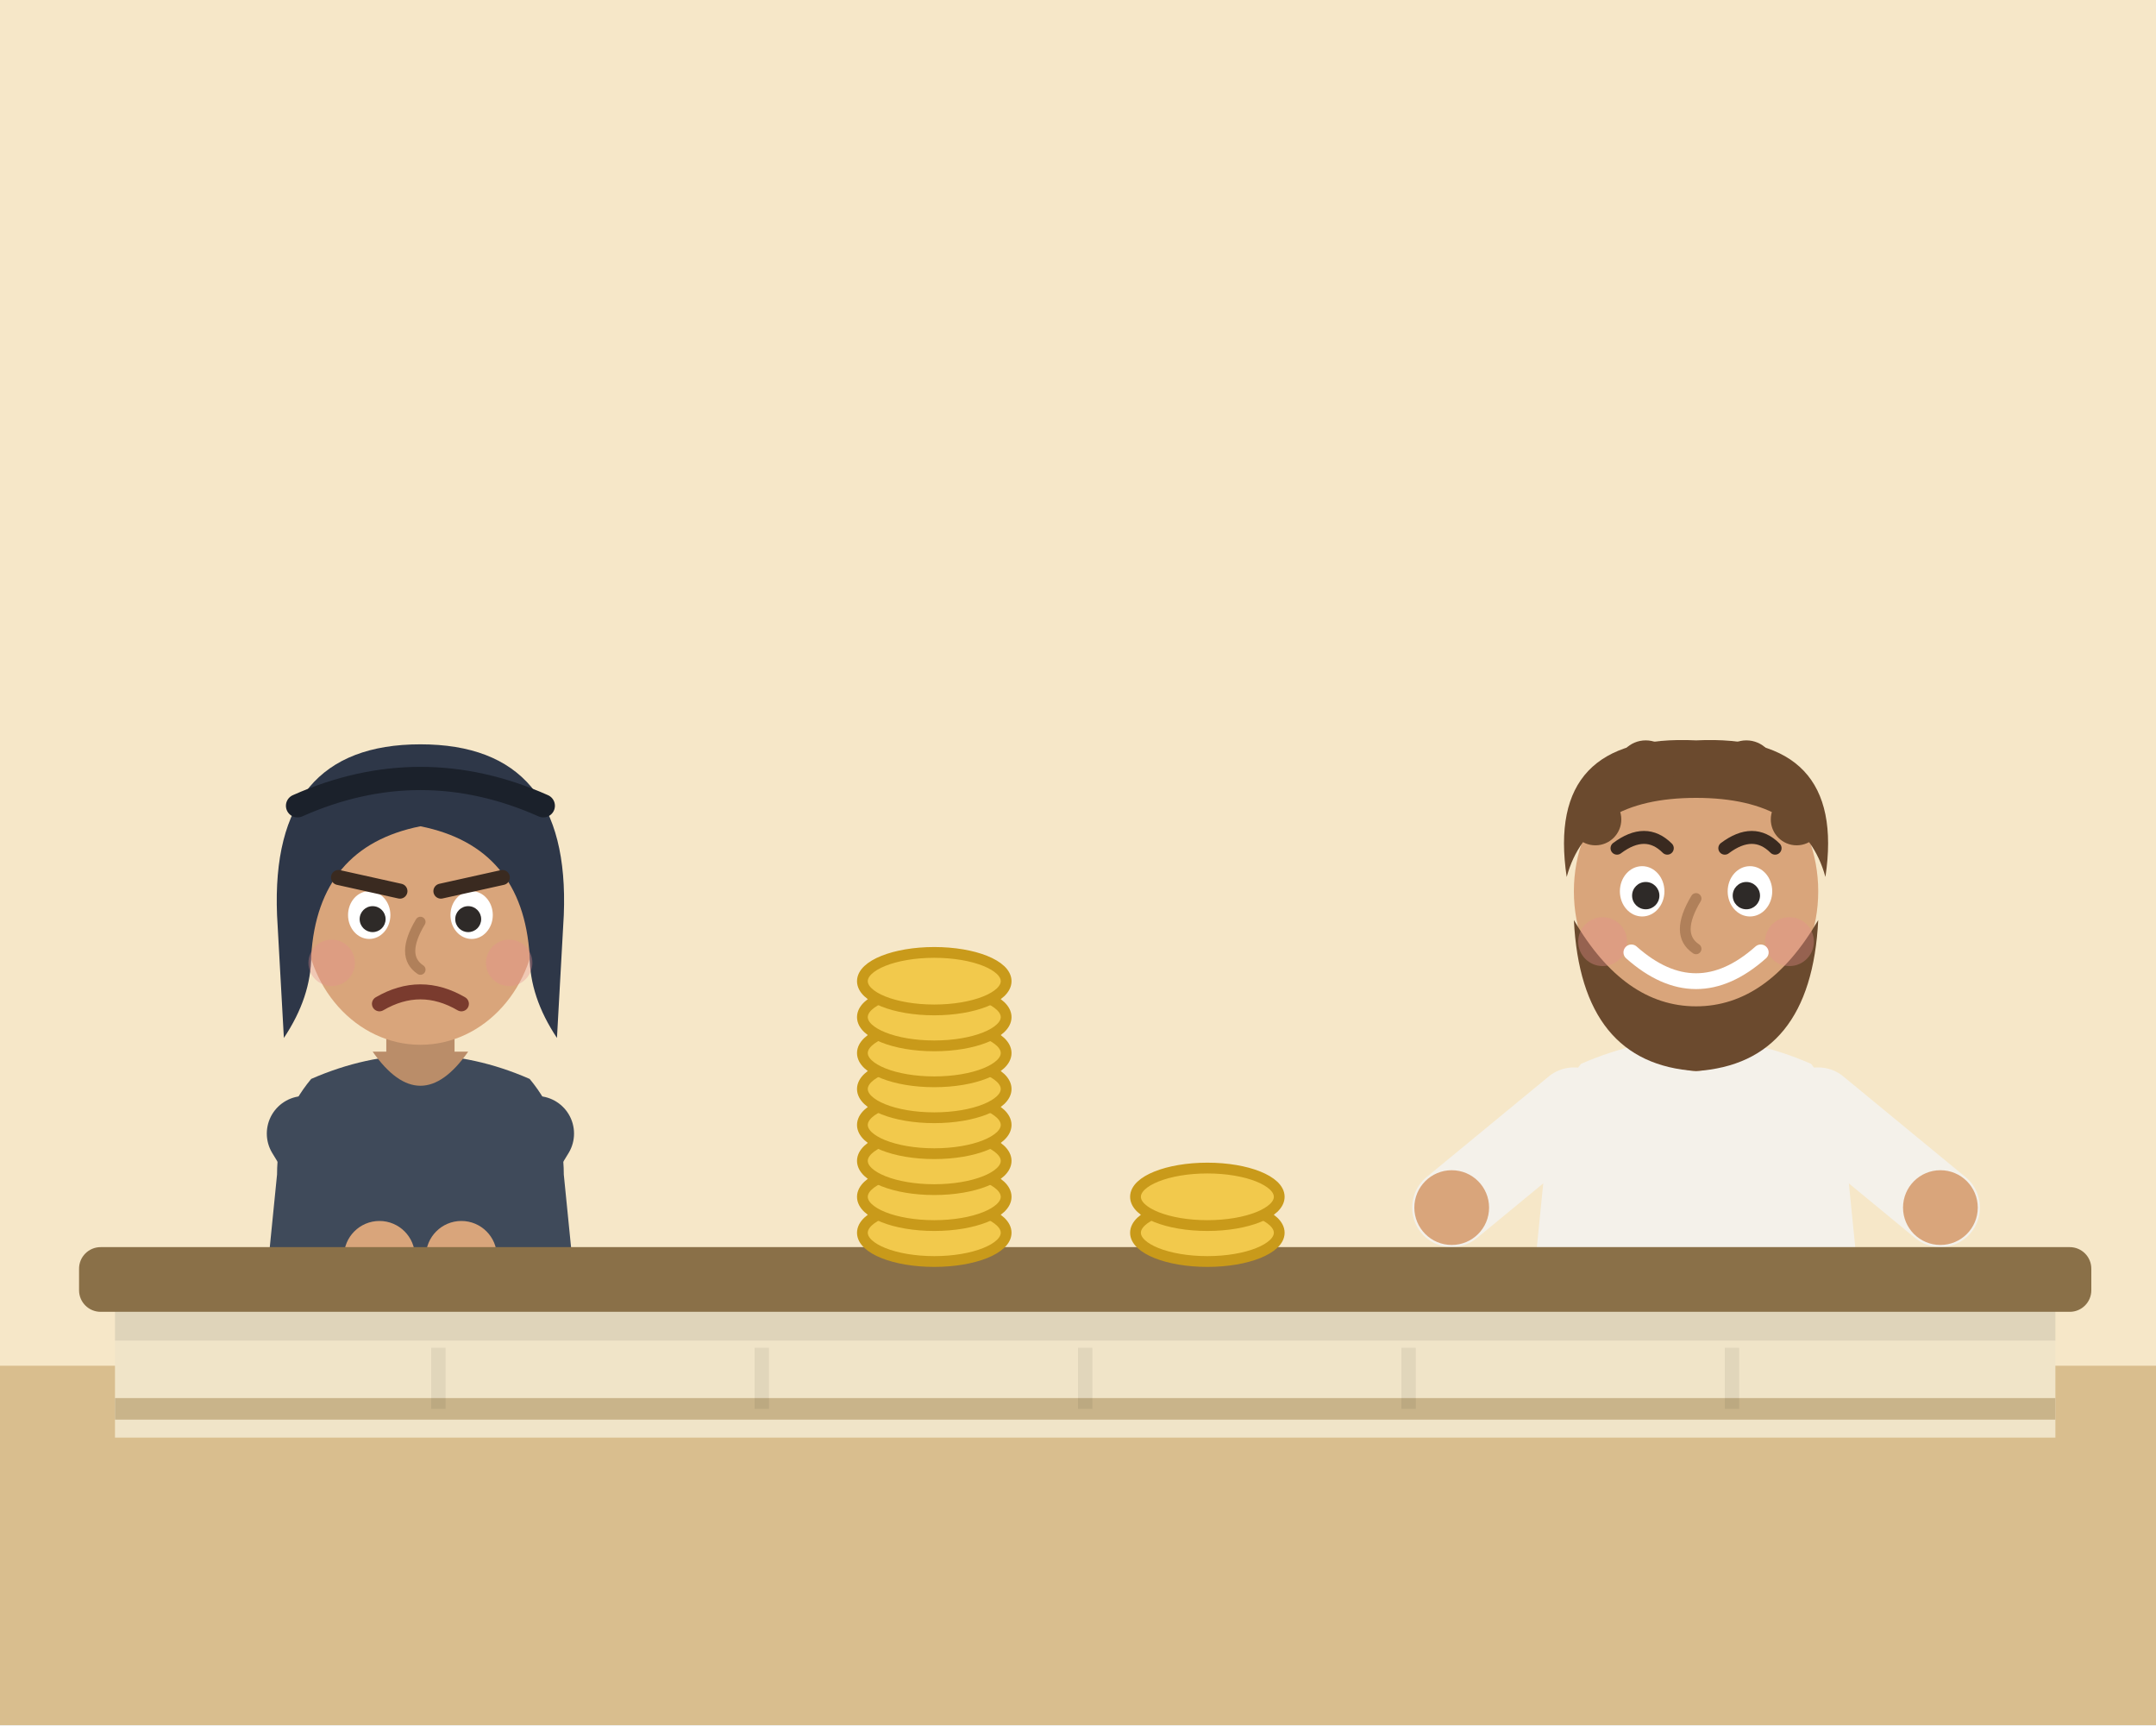
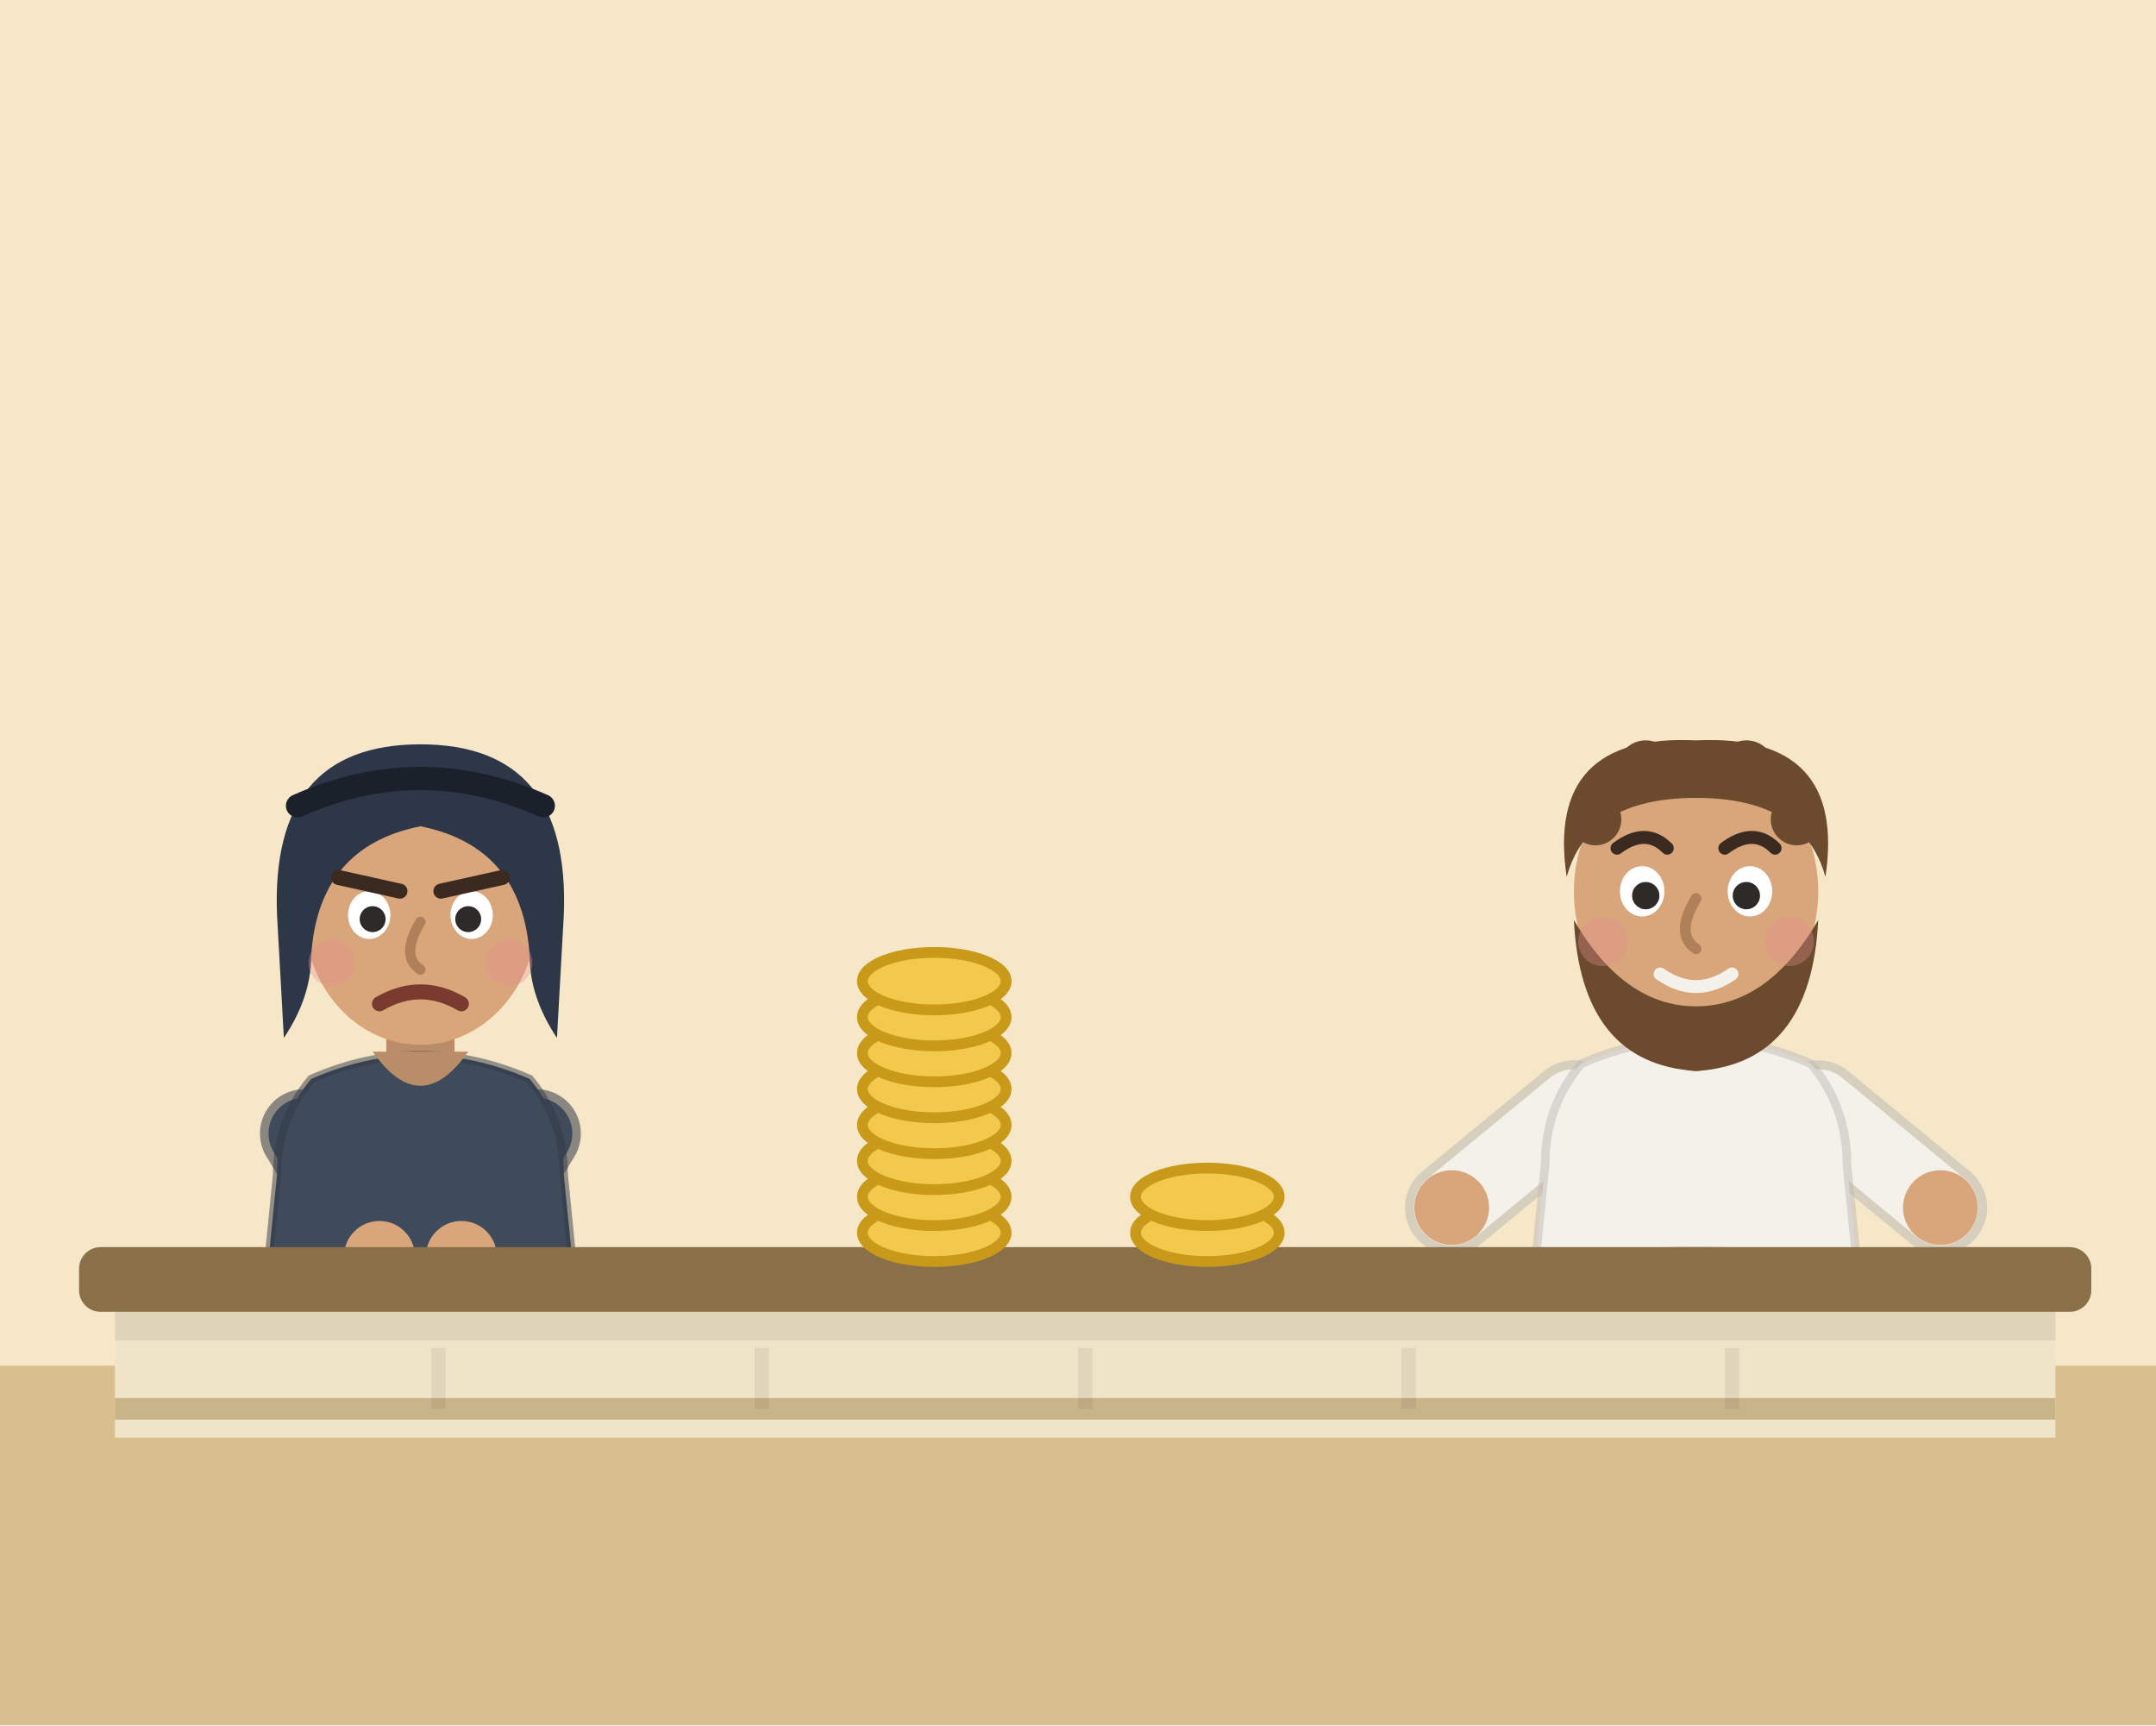
<svg xmlns="http://www.w3.org/2000/svg" viewBox="0 0 300 240">
  <rect width="300" height="240" fill="#F6E7C8" />
  <rect y="190" width="300" height="50" fill="#D9BE8E" />
  <g transform="translate(30,100.7) scale(0.95)">
-     <line x1="13" y1="60" x2="24" y2="78" stroke="#3F4A5A" stroke-width="11" stroke-linecap="round" />
-     <line x1="47" y1="60" x2="36" y2="78" stroke="#3F4A5A" stroke-width="11" stroke-linecap="round" />
+     <line x1="13" y1="60" x2="24" y2="78" stroke="#313946" stroke-width="13" stroke-linecap="round" opacity=".55" />
+     <line x1="13" y1="60" x2="24" y2="78" stroke="#3F4A5A" stroke-width="10.5" stroke-linecap="round" />
+     <line x1="47" y1="60" x2="36" y2="78" stroke="#313946" stroke-width="13" stroke-linecap="round" opacity=".55" />
+     <line x1="47" y1="60" x2="36" y2="78" stroke="#3F4A5A" stroke-width="10.5" stroke-linecap="round" />
    <rect x="25" y="40" width="10" height="14" rx="4" fill="#BA8D69" />
-     <path d="M14 52Q30 45 46 52Q51 58 51 66L53 86H7L9 66Q9 58 14 52Z" fill="#3F4A5A" />
-     <ellipse cx="30" cy="90" rx="34" ry="12" fill="#3F4A5A" />
+     <path d="M14 52Q30 45 46 52Q51 58 51 66L53 86H7L9 66Q9 58 14 52Z" fill="#3F4A5A" stroke="#313946" stroke-width="1.2" stroke-opacity=".5" />
+     <ellipse cx="30" cy="90" rx="34" ry="12" fill="#3F4A5A" stroke="#313946" stroke-width="1.2" stroke-opacity=".5" />
    <path d="M23 48Q30 58 37 48Z" fill="#BA8D69" />
    <circle cx="24" cy="78" r="5.2" fill="#D9A57B" />
    <circle cx="36" cy="78" r="5.2" fill="#D9A57B" />
    <ellipse cx="30" cy="28" rx="17" ry="19" fill="#D9A57B" />
    <path d="M30 3Q8 3 9 28L10 46Q14 40 14 34Q15 18 30 15Q45 18 46 34Q46 40 50 46L51 28Q52 3 30 3Z" fill="#2E3748" />
    <path d="M12 12Q30 4 48 12" stroke="#1B212B" stroke-width="3.4" fill="none" stroke-linecap="round" />
    <ellipse cx="22.5" cy="28" rx="3.1" ry="3.5" fill="#fff" />
    <ellipse cx="37.5" cy="28" rx="3.1" ry="3.5" fill="#fff" />
    <circle cx="23" cy="28.6" r="1.9" fill="#2E2A28" />
    <circle cx="37" cy="28.6" r="1.9" fill="#2E2A28" />
    <circle cx="17" cy="35" r="3.4" fill="#E58E8E" opacity=".35" />
    <circle cx="43" cy="35" r="3.4" fill="#E58E8E" opacity=".35" />
    <path d="M30 29q-3 5 0 7" stroke="#B0805A" stroke-width="1.5" fill="none" stroke-linecap="round" />
    <path d="M24 41q6-3.5 12 0" stroke="#7A3B2E" stroke-width="2.2" fill="none" stroke-linecap="round" />
    <path d="M18 22.5l9 2M42 22.5l-9 2" stroke="#3A2A20" stroke-width="2.2" stroke-linecap="round" />
  </g>
  <g transform="translate(206,96.0) scale(1.0)">
-     <line x1="13" y1="58" x2="-4" y2="72" stroke="#F4F1EA" stroke-width="11" stroke-linecap="round" />
-     <line x1="47" y1="58" x2="64" y2="72" stroke="#F4F1EA" stroke-width="11" stroke-linecap="round" />
+     <line x1="13" y1="58" x2="-4" y2="72" stroke="#BEBBB6" stroke-width="13" stroke-linecap="round" opacity=".55" />
+     <line x1="13" y1="58" x2="-4" y2="72" stroke="#F4F1EA" stroke-width="10.5" stroke-linecap="round" />
+     <line x1="47" y1="58" x2="64" y2="72" stroke="#BEBBB6" stroke-width="13" stroke-linecap="round" opacity=".55" />
+     <line x1="47" y1="58" x2="64" y2="72" stroke="#F4F1EA" stroke-width="10.5" stroke-linecap="round" />
    <rect x="25" y="40" width="10" height="14" rx="4" fill="#BA8D69" />
-     <path d="M14 52Q30 45 46 52Q51 58 51 66L53 86H7L9 66Q9 58 14 52Z" fill="#F4F1EA" />
-     <ellipse cx="30" cy="90" rx="34" ry="12" fill="#F4F1EA" />
+     <path d="M14 52Q30 45 46 52Q51 58 51 66L53 86H7L9 66Q9 58 14 52Z" fill="#F4F1EA" stroke="#BEBBB6" stroke-width="1.2" stroke-opacity=".5" />
+     <ellipse cx="30" cy="90" rx="34" ry="12" fill="#F4F1EA" stroke="#BEBBB6" stroke-width="1.2" stroke-opacity=".5" />
    <path d="M23 48Q30 58 37 48Z" fill="#BA8D69" />
    <circle cx="-4" cy="72" r="5.2" fill="#D9A57B" />
    <circle cx="64" cy="72" r="5.2" fill="#D9A57B" />
    <ellipse cx="30" cy="28" rx="17" ry="19" fill="#D9A57B" />
    <path d="M12 26Q9 6 30 7Q51 6 48 26Q45 15 30 15Q15 15 12 26Z" fill="#6B4A2E" />
    <circle cx="16" cy="18" r="3.6" fill="#6B4A2E" />
    <circle cx="44" cy="18" r="3.6" fill="#6B4A2E" />
    <circle cx="23" cy="11" r="4" fill="#6B4A2E" />
    <circle cx="37" cy="11" r="4" fill="#6B4A2E" />
    <path d="M13 32Q14 52 30 53Q46 52 47 32Q40 44 30 44Q20 44 13 32Z" fill="#6B4A2E" />
    <ellipse cx="22.5" cy="28" rx="3.1" ry="3.5" fill="#fff" />
    <ellipse cx="37.5" cy="28" rx="3.1" ry="3.5" fill="#fff" />
    <circle cx="23" cy="28.6" r="1.9" fill="#2E2A28" />
    <circle cx="37" cy="28.6" r="1.9" fill="#2E2A28" />
    <circle cx="17" cy="35" r="3.4" fill="#E58E8E" opacity=".35" />
    <circle cx="43" cy="35" r="3.4" fill="#E58E8E" opacity=".35" />
    <path d="M30 29q-3 5 0 7" stroke="#B0805A" stroke-width="1.5" fill="none" stroke-linecap="round" />
-     <path d="M21 36.5q9 8 18 0" stroke="#FFFFFF" stroke-width="2.2" fill="none" stroke-linecap="round" />
+     <path d="M25 39.5q5 3.5 10 0" stroke="#F4F1EA" stroke-width="1.8" fill="none" stroke-linecap="round" />
    <path d="M19 22q4-3 7 0M34 22q4-3 7 0" stroke="#3A2A20" stroke-width="1.8" fill="none" stroke-linecap="round" />
  </g>
  <rect x="16" y="181.5" width="270" height="18.5" fill="#F0E4C8" />
  <rect x="16" y="181.5" width="270" height="5" fill="#00000012" />
  <path d="M16 196H286" stroke="#C9B48A" stroke-width="3" />
  <path d="M61 187.5V196" stroke="#00000010" stroke-width="2" />
  <path d="M106 187.5V196" stroke="#00000010" stroke-width="2" />
  <path d="M151 187.5V196" stroke="#00000010" stroke-width="2" />
  <path d="M196 187.5V196" stroke="#00000010" stroke-width="2" />
  <path d="M241 187.5V196" stroke="#00000010" stroke-width="2" />
  <rect x="11" y="173.5" width="280" height="9" rx="3" fill="#8A7048" />
  <ellipse cx="130" cy="171.5" rx="10" ry="4" fill="#F2C94C" stroke="#C99A1A" stroke-width="1.5" />
  <ellipse cx="130" cy="166.5" rx="10" ry="4" fill="#F2C94C" stroke="#C99A1A" stroke-width="1.5" />
  <ellipse cx="130" cy="161.5" rx="10" ry="4" fill="#F2C94C" stroke="#C99A1A" stroke-width="1.5" />
  <ellipse cx="130" cy="156.5" rx="10" ry="4" fill="#F2C94C" stroke="#C99A1A" stroke-width="1.5" />
  <ellipse cx="130" cy="151.5" rx="10" ry="4" fill="#F2C94C" stroke="#C99A1A" stroke-width="1.5" />
  <ellipse cx="130" cy="146.5" rx="10" ry="4" fill="#F2C94C" stroke="#C99A1A" stroke-width="1.5" />
  <ellipse cx="130" cy="141.5" rx="10" ry="4" fill="#F2C94C" stroke="#C99A1A" stroke-width="1.5" />
  <ellipse cx="130" cy="136.5" rx="10" ry="4" fill="#F2C94C" stroke="#C99A1A" stroke-width="1.5" />
  <ellipse cx="168" cy="171.5" rx="10" ry="4" fill="#F2C94C" stroke="#C99A1A" stroke-width="1.5" />
  <ellipse cx="168" cy="166.5" rx="10" ry="4" fill="#F2C94C" stroke="#C99A1A" stroke-width="1.5" />
</svg>
